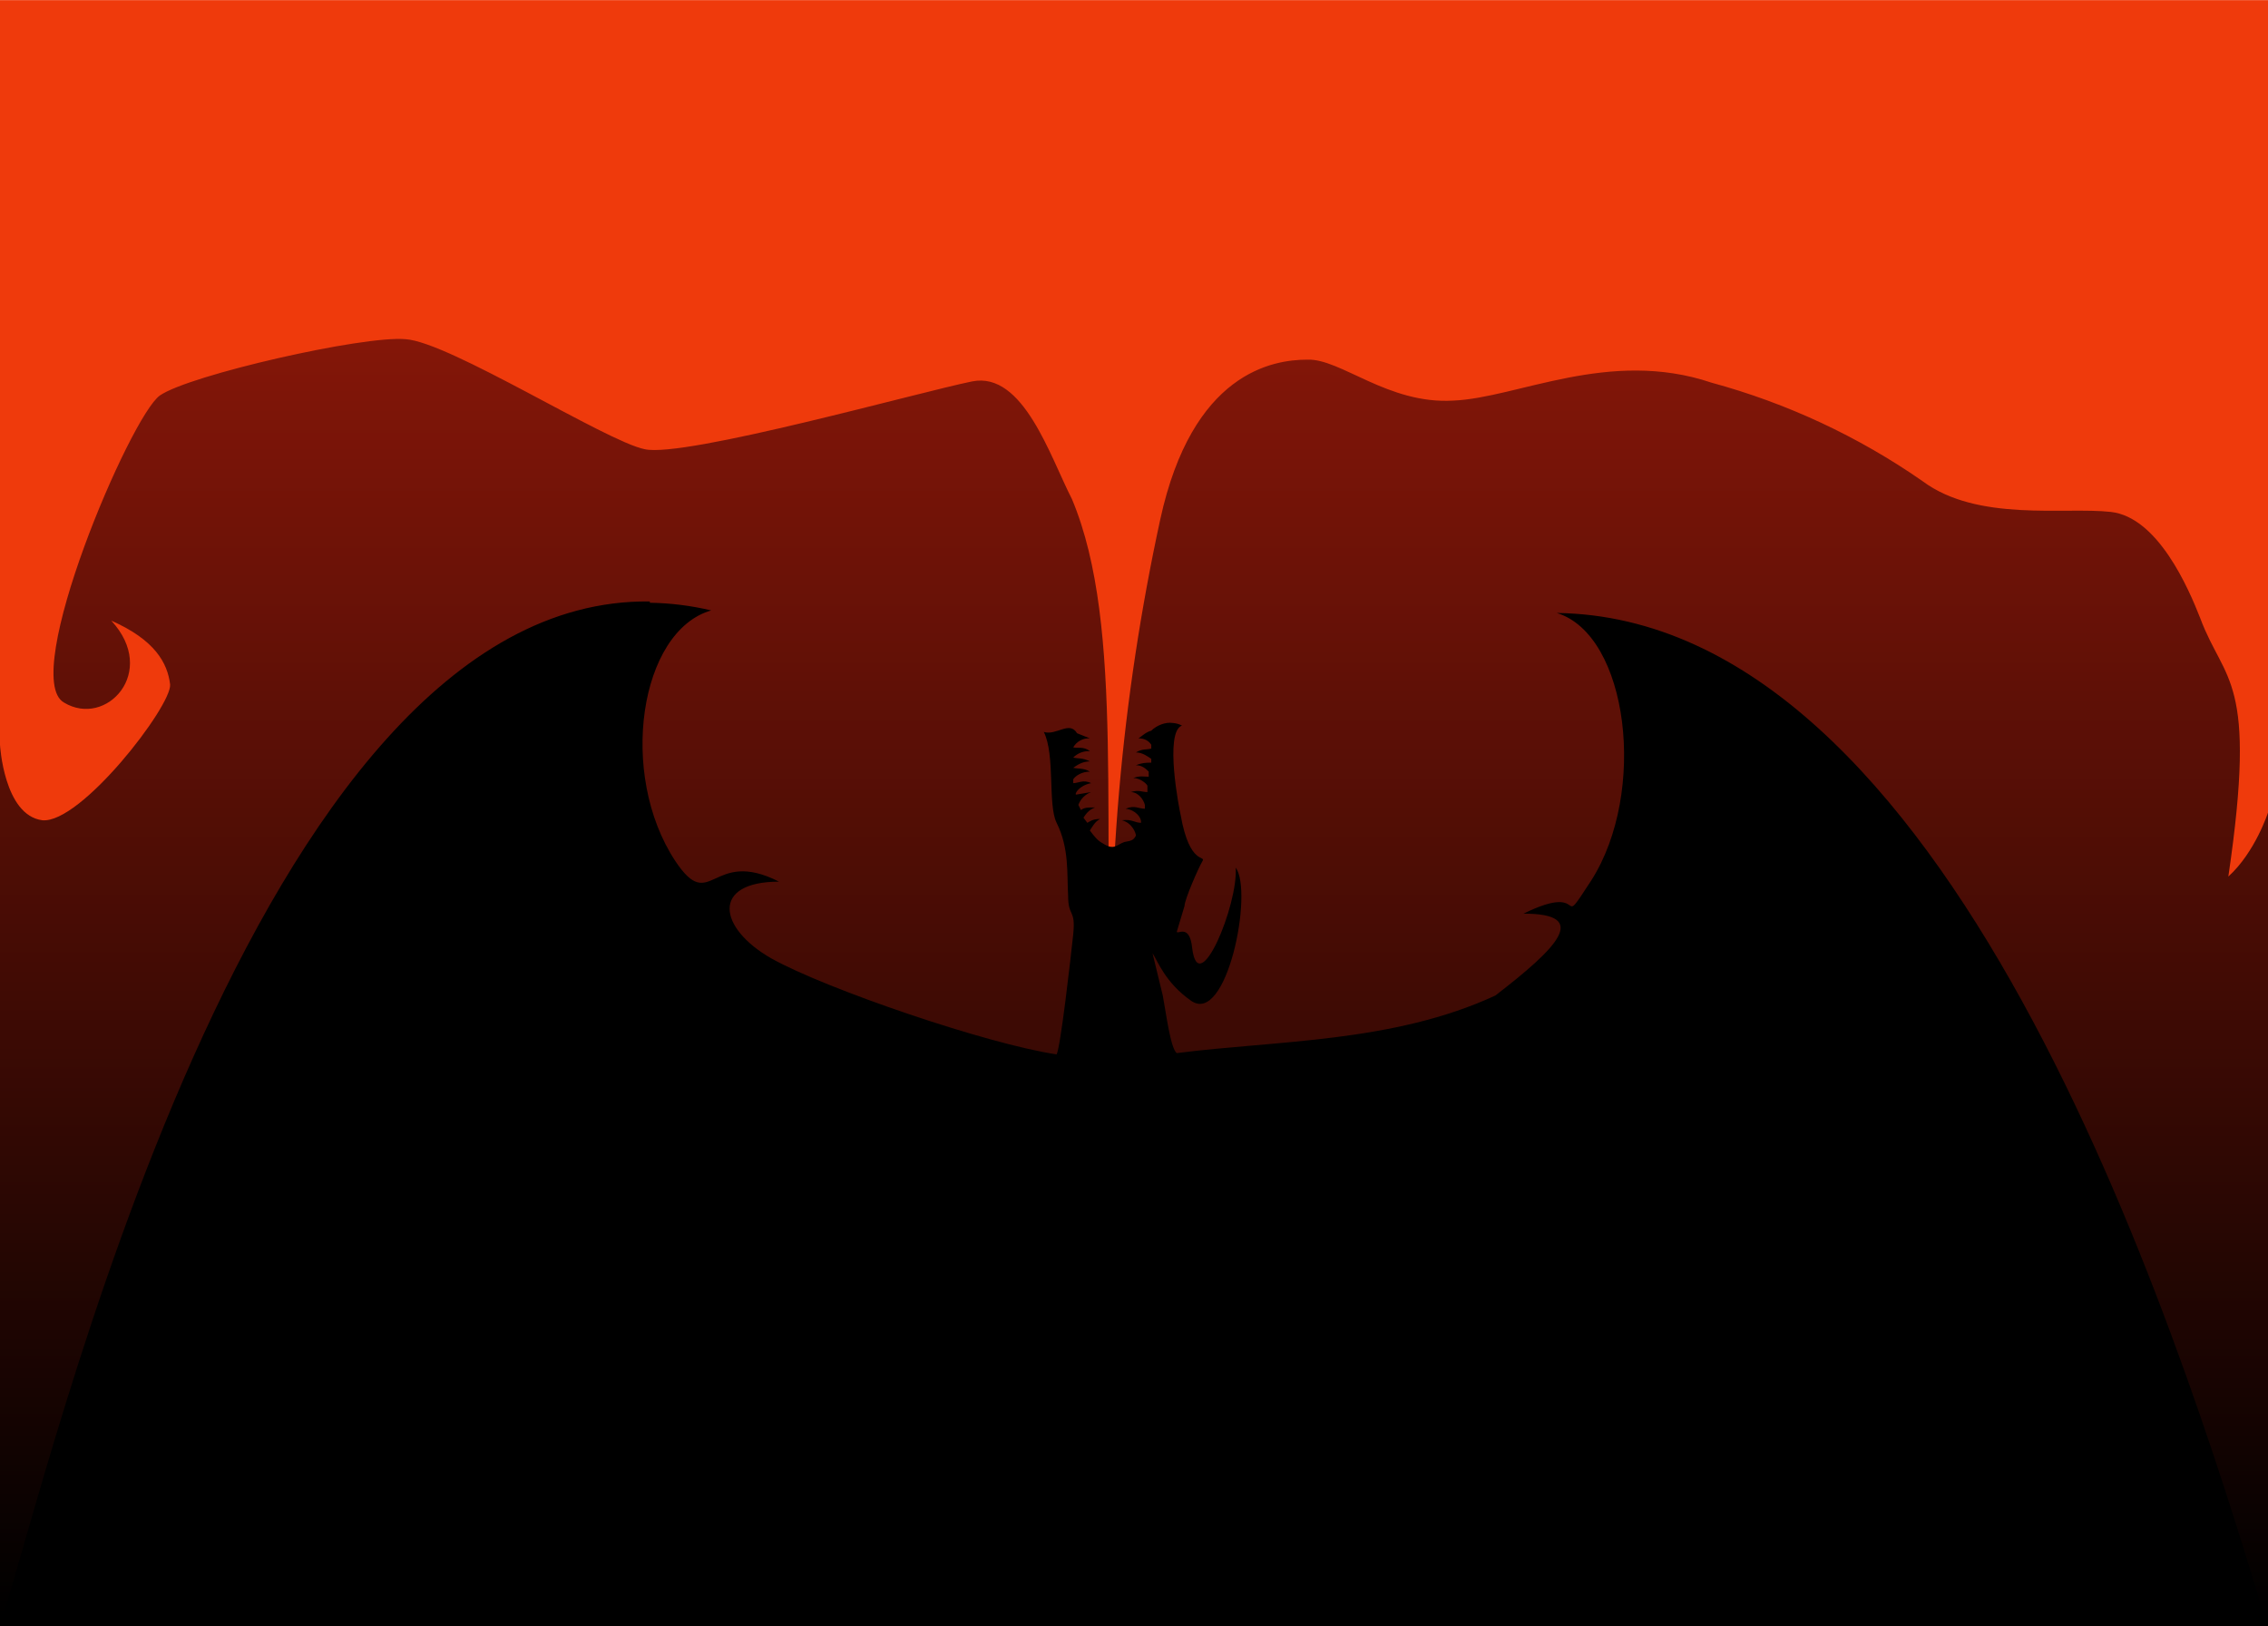
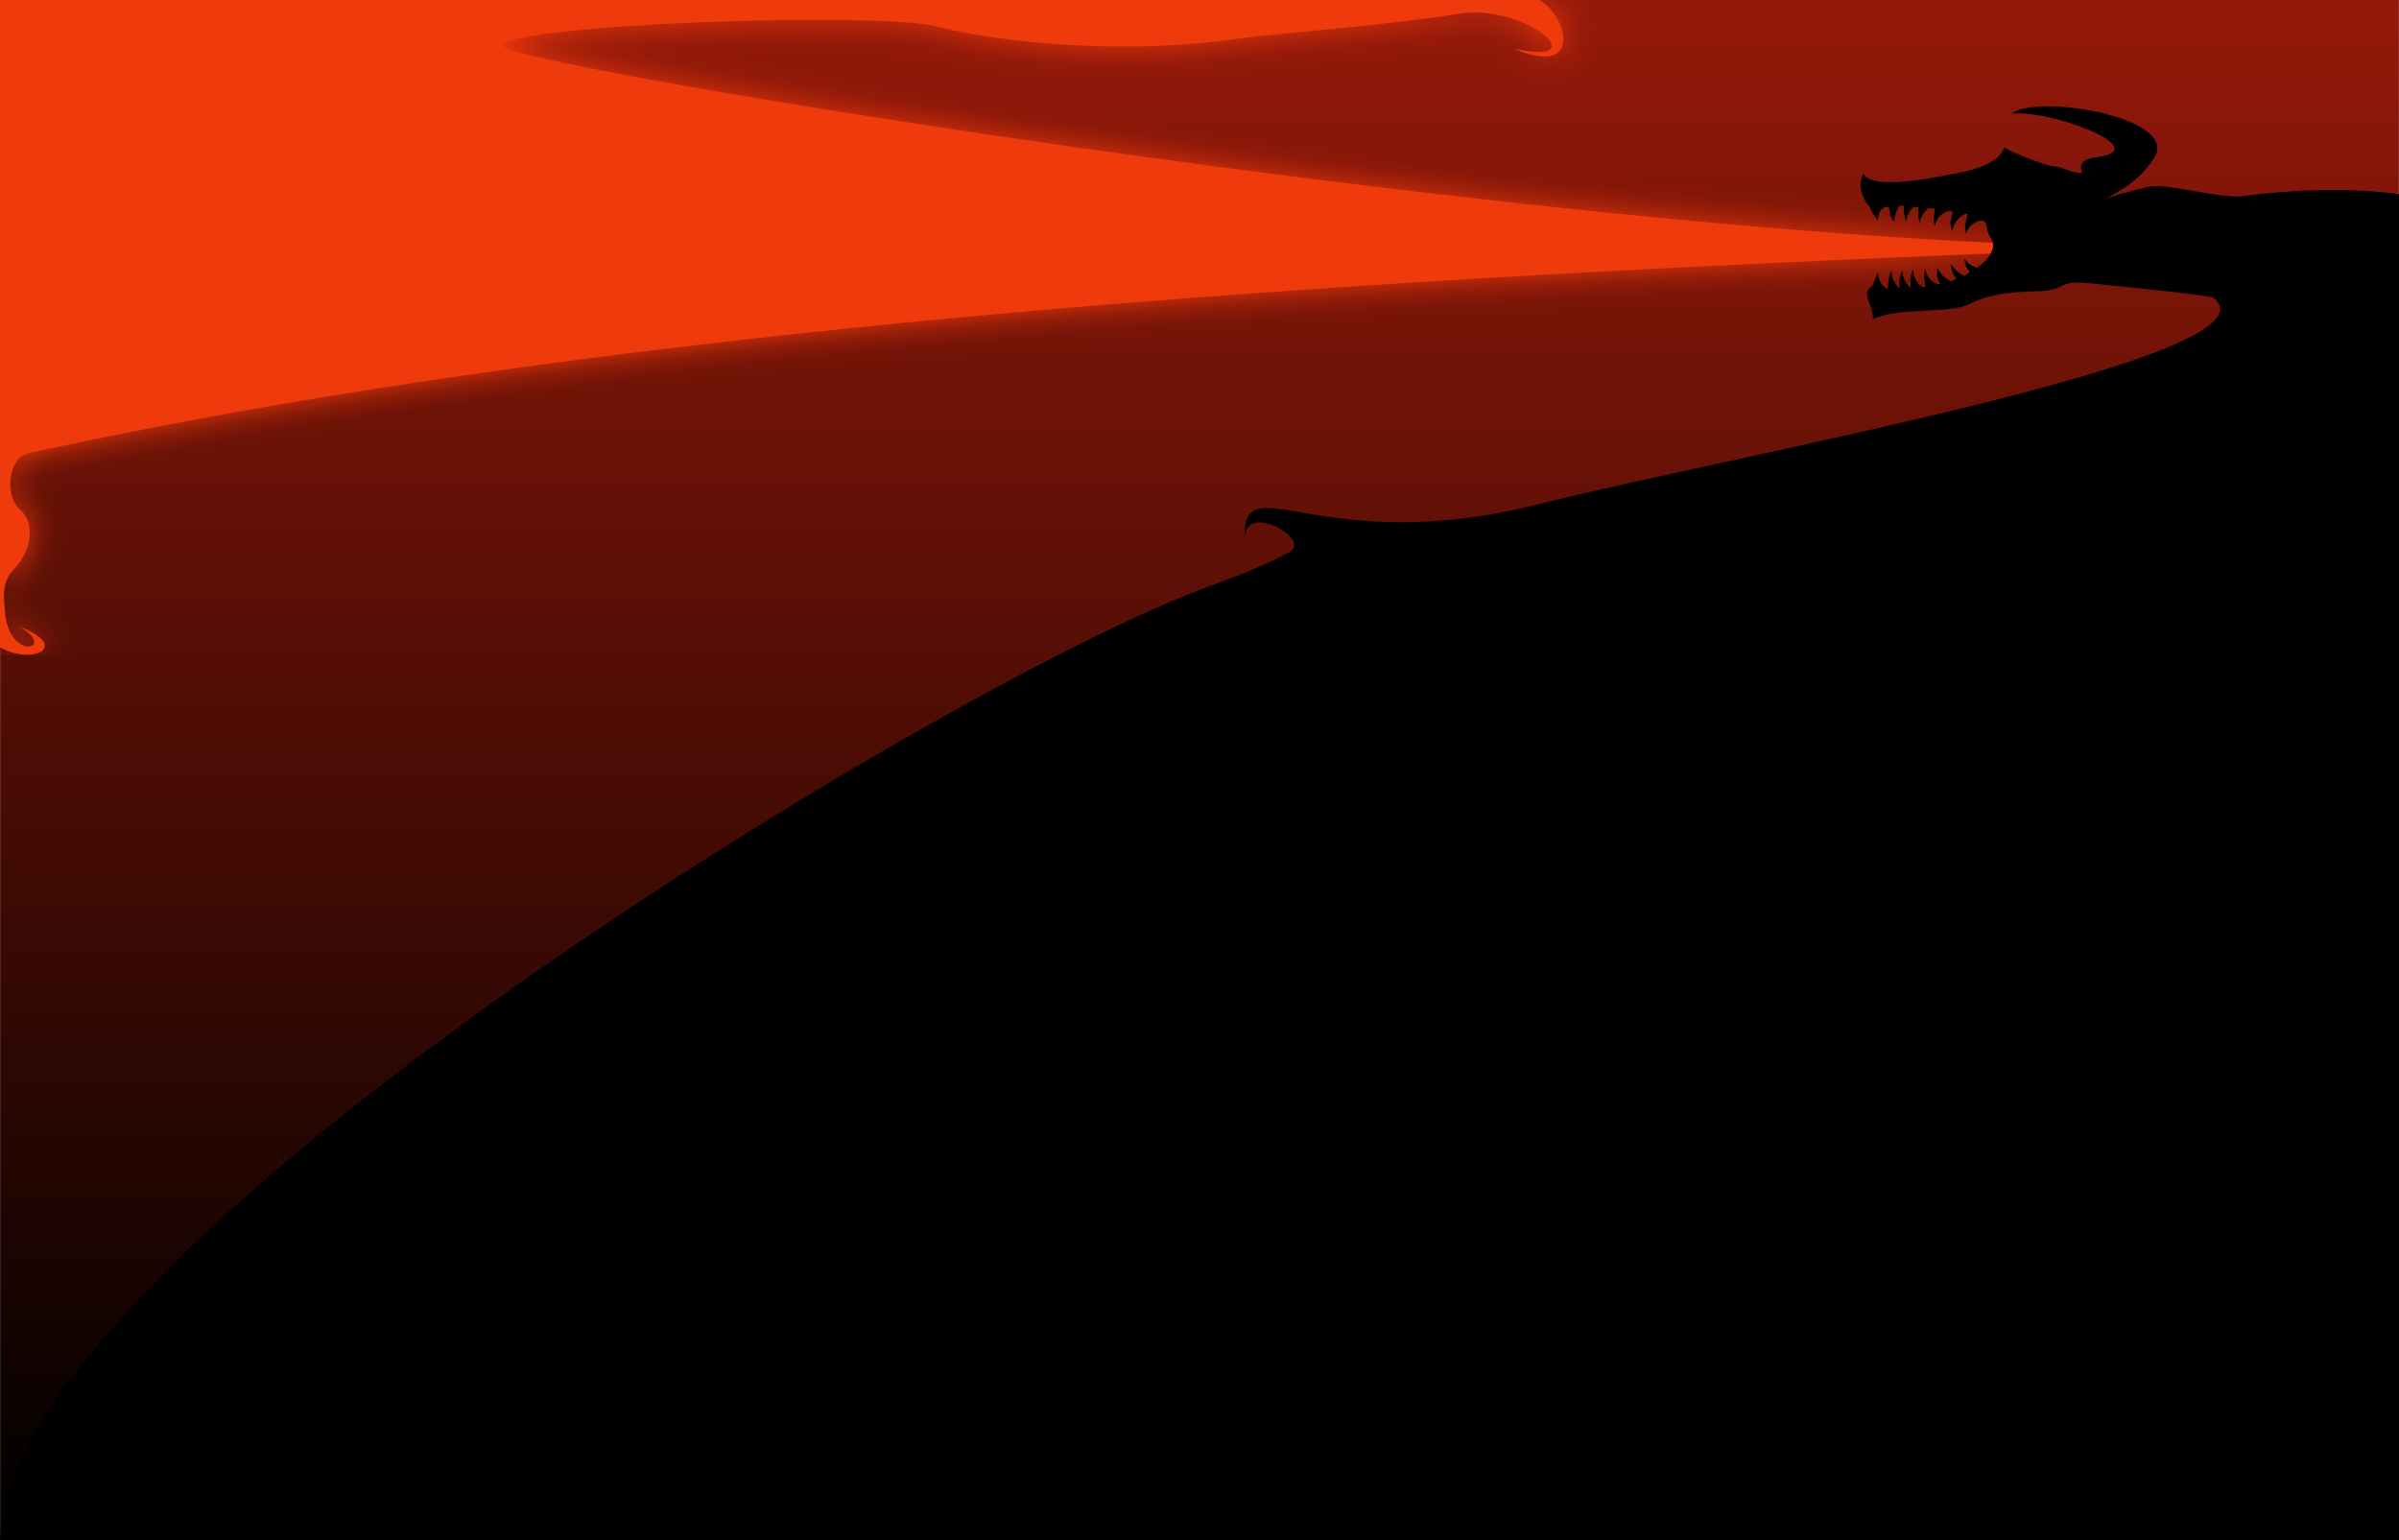
- <svg xmlns="http://www.w3.org/2000/svg" xmlns:xlink="http://www.w3.org/1999/xlink" width="670" height="480" viewBox="0 0 177.3 127">
+ <svg xmlns="http://www.w3.org/2000/svg" xmlns:xlink="http://www.w3.org/1999/xlink" width="670" height="430" viewBox="0 0 177.3 113.8">
  <defs>
    <linearGradient id="a">
-       <stop offset="0" />
-       <stop offset="1" stop-color="#9b1a0a" />
+       <stop style="stop-color:#000;stop-opacity:1" offset="0" />
+       <stop style="stop-color:#9b1a0a;stop-opacity:1" offset="1" />
    </linearGradient>
    <linearGradient xlink:href="#a" id="b" x1="50.3" y1="316" x2="50.3" y2="246.9" gradientUnits="userSpaceOnUse" gradientTransform="matrix(1 0 0 1.69634 74 -510.3)" />
+     <filter style="color-interpolation-filters:sRGB" id="c" x="0" width="1" y="-.1" height="1.1">
+       <feGaussianBlur stdDeviation="4.4" />
+     </filter>
  </defs>
-   <path fill="url(#b)" d="M0-87.3h177.3v114H0z" transform="translate(0 100.5)" />
-   <path d="M87 83.3C86 65 88 49 83.8 39c-1.7-3.3-3.8-10-7.8-9.2-4 .8-22.5 6-25.6 5.3-3-.6-15.3-8.4-18.7-8.6-3.3-.3-16.9 2.8-19.2 4.4-2.3 1.6-11 22-7.5 24 3.3 2 7.4-2.4 3.7-6.4 3.4 1.5 4.4 3.3 4.6 5 .1 1.7-7 10.9-10 10.6-3-.4-3.3-5.9-3.3-5.9V0h177.3v63.5s-1 3.1-3.1 5c2.3-15.6-.3-15.1-2.2-20.2-.9-2.3-3.3-7.9-7-8.3-3.6-.4-10.4.8-14.7-2.4a53.4 53.4 0 0 0-16.5-7.7c-8-2.7-15.2 1.2-20.2 1.4-5.1.3-8.8-3.3-11.4-3.2-2.7 0-9 1-11.5 12.5A168.5 168.5 0 0 0 87 83.3z" fill="#ef3a0c" />
-   <path d="M50.8 47c-31.2-.4-47 68.6-50.8 80h86.5c45.8 0 56.4 0 90.8.3-7.5-25.3-25.2-79-55.6-79.4 5.6 1.7 7.1 14 2.7 20.9-2.8 4.3 0 0-5.3 2.6 5.3 0 2.6 2.7-2.2 6.4-8 3.7-17.1 3.5-24.9 4.5-.5-.3-.9-3.5-1.1-4.5l-.8-3.3c.4.6 1 2.3 3 3.7 2.8 2 4.9-8.5 3.5-10.4.2 2.9-2.9 10.4-3.4 6.3-.2-2-1.2-1-1.2-1.3l.6-2c0-.5 1.1-3 1.4-3.5.3-.5-1 .4-1.7-3.6-.1-.4-1.3-6.5.1-7a1.8 1.8 0 0 0-.7-.2c-.6-.1-1.3.2-1.7.6-.4.1-.7.4-1 .6.5 0 .8.2 1 .5v.3c-.4.1-.7 0-1.2.3.5 0 .9.3 1.2.5v.3c-.4 0-.7 0-1.2.2.5 0 .8.3 1 .5v.4c-.3 0-.7-.1-1.2.1.5 0 1 .4 1.1.6v.5c-.4 0-.7-.2-1.3 0 .6 0 1 .6 1.1 1v.3c-.5 0-.8-.3-1.5 0 .8.1 1.2.7 1.2 1v.1c-.5 0-.7-.3-1.5-.2.8.2 1.1 1 1.1 1.2-.2.4-.4.4-.9.5-.6.2-.8.7-1.7.1-.4-.2-.7-.6-1-1 .2-.3.4-.7.8-.9-.6 0-.8.2-1 .3a7.5 7.5 0 0 1-.3-.4c.2-.3.4-.6.9-.8-.6 0-.8 0-1.1.2a9.9 9.9 0 0 1-.2-.4 1.7 1.7 0 0 1 1-1l-1.2.2V62c.1-.3.6-.7 1.2-.8-.6-.3-1 0-1.4 0a12 12 0 0 1 0-.3c.2-.3.7-.6 1.3-.6-.5-.3-.9-.2-1.3-.3.3-.2.7-.5 1.3-.5-.6-.3-.9-.2-1.3-.3a1.7 1.7 0 0 1 1.3-.5c-.5-.4-1-.2-1.3-.3a1.4 1.4 0 0 1 1.3-.7l-1-.4c-.6-1-1.6.2-2.6-.1.9 1.8.3 5.7 1 7.1 1 2 .8 4 .9 5.7 0 1.7.6 1 .4 3-.2 1.9-1 8.9-1.3 9.4-5.4-.8-18-5.1-22.3-7.5-4.2-2.4-4.7-6 .6-6-5.3-2.7-5.3 2.6-8.1-1.6-4.5-6.8-2.8-18 2.8-19.6a22.3 22.3 0 0 0-4.8-.6z" />
+   <g style="display:inline">
+     <path style="fill:url(#b);fill-opacity:1;stroke:none;stroke-width:.344;stroke-miterlimit:4;stroke-dasharray:none;stroke-opacity:1" d="M0-87.3h177.3v114H0z" transform="translate(0 87.3)" />
+   </g>
+   <g style="display:inline">
+     <path style="fill:#ef3a0c;fill-opacity:1;stroke:none;stroke-width:1px;stroke-linecap:butt;stroke-linejoin:miter;stroke-opacity:1;filter:url(#c)" d="M-13.6-5.1c-1.4 0-2 .2-1.9.6C-11.8 5.3-14 161.4-9 163.9s-3 3.8 5 13.7c8.2 9.9 26.9 4.3 9.2-2.6 10.7 6-1.6 9.8-3.5-2.6-.8-5.5-1.6-9.3 2.6-13.7 4.1-4.4 6-12 1.4-16.1-4.6-4-3.4-14.7 2.4-16 198.4-43.5 452-52.1 628.4-59.1-131.3 10.8-496-48.2-495.9-54.5.1-6.4 106.3-9.8 121.7-6 15.4 3.9 50 8.6 85 3.3 8.8-1.3 42.6-4 60.9-6.9C426.4.6 446 18.1 423 13.2c21.9 9.5 14-14.7 1.9-15.5C420.3-2.7 110 0 108-1.3c-41 .9-81.4-4-121.7-3.8z" transform="scale(.26458)" />
+     <path d="M-3.6-1.4c-.4 0-.5.1-.5.2 1 2.6.4 43.9 1.7 44.6 1.3.6-.8 1 1.4 3.6 2.1 2.6 7 1.1 2.4-.7 2.8 1.6-.5 2.6-1-.7-.1-1.4-.4-2.5.7-3.6 1.1-1.2 1.6-3.2.4-4.3-1.2-1-.9-3.9.6-4.2C54.6 22 121.8 19.7 168.4 17.9 133.7 20.7 37.2 5 37.2 3.4 37.2 1.8 65.3.8 69.4 2c4 1 13.2 2.2 22.5.8 2.3-.3 11.3-1 16-1.8 5-.7 10.1 3.9 4 2.6 5.8 2.5 3.7-3.9.5-4.1-1.2-.1-83.3.6-83.8.3-10.8.2-21.5-1.1-32.2-1z" style="fill:#ef3a0c;fill-opacity:1;stroke:none;stroke-width:.265px;stroke-linecap:butt;stroke-linejoin:miter;stroke-opacity:1;opacity:1" />
+   </g>
+   <g style="display:inline">
+     <path style="fill:#000;stroke:none;stroke-width:.265px;stroke-linecap:butt;stroke-linejoin:miter;stroke-opacity:1" d="M0 114l86.5-.1c45.8-.1 56.4-.1 90.8.2 3.6-32 43.2-106.6-11.6-99.6-1.5.2-5.8-1-6.9-.7-1.5.4-2.6.6-3.3 1 .7-.5 2.4-1.1 3.7-3.1 2-3-8.6-4.8-10.5-3.3 2.9-.3 10.5 2.6 6.4 3.2-2 .2-1 1.2-1.3 1.2-1-.1-1.4-.5-2-.5-.5 0-3-1-3.5-1.3-.5-.4.4 1-3.6 1.8-.3 0-6.4 1.5-7 0l-.2.8c0 .6.3 1.3.7 1.7.1.4.4.7.6 1 0-.6.2-.8.5-1h.3c.1.3 0 .6.4 1.1 0-.5.2-.9.4-1.2h.3c0 .4 0 .7.2 1.2 0-.5.3-.9.5-1.1h.4c0 .4-.1.7.1 1.2 0-.5.4-.9.6-1.1h.5c0 .4-.2.7 0 1.3.1-.6.6-1 1-1.1h.3c0 .5-.3.8 0 1.5.1-.8.7-1.2 1-1.3h.1c0 .5-.3.8-.1 1.5.2-.7.8-1 1.2-1 .4.1.3.4.4.8.2.6.7.8.2 1.7-.2.4-.6.7-1 1-.3-.1-.7-.3-.9-.7 0 .5.2.8.4 1l-.4.3c-.4-.2-.7-.4-1-.9 0 .6.2.8.4 1.1l-.4.2c-.4-.2-.8-.5-1-1-.1.6 0 .8.2 1.2h-.2c-.4-.1-.8-.5-.9-1.1-.2.6 0 1 0 1.3h-.2c-.3-.1-.7-.6-.7-1.3-.3.6-.2 1-.2 1.4-.3-.3-.6-.7-.6-1.3-.3.6-.2.9-.2 1.3-.3-.2-.6-.7-.6-1.3-.3.6-.2 1-.3 1.4-.3-.2-.7-.6-.7-1.3l-.4 1c-1 .6.2 1.6 0 2.5 1.8-.9 5.7-.4 7.1-1.1 2-1 3.9-.9 5.6-1 1.7-.2 1-.7 3-.6 2 .2 9 .9 9.5 1.1 5.4 4.4-35.8 11.7-50 15.3-16 4-21.8-3-21.6 2.4.1-2.6 5 .2 3.3 1.1-1.7 1-5 2.2-6.6 2.8C69.7 50.7 0 92.8 0 114z" />
+   </g>
</svg>
